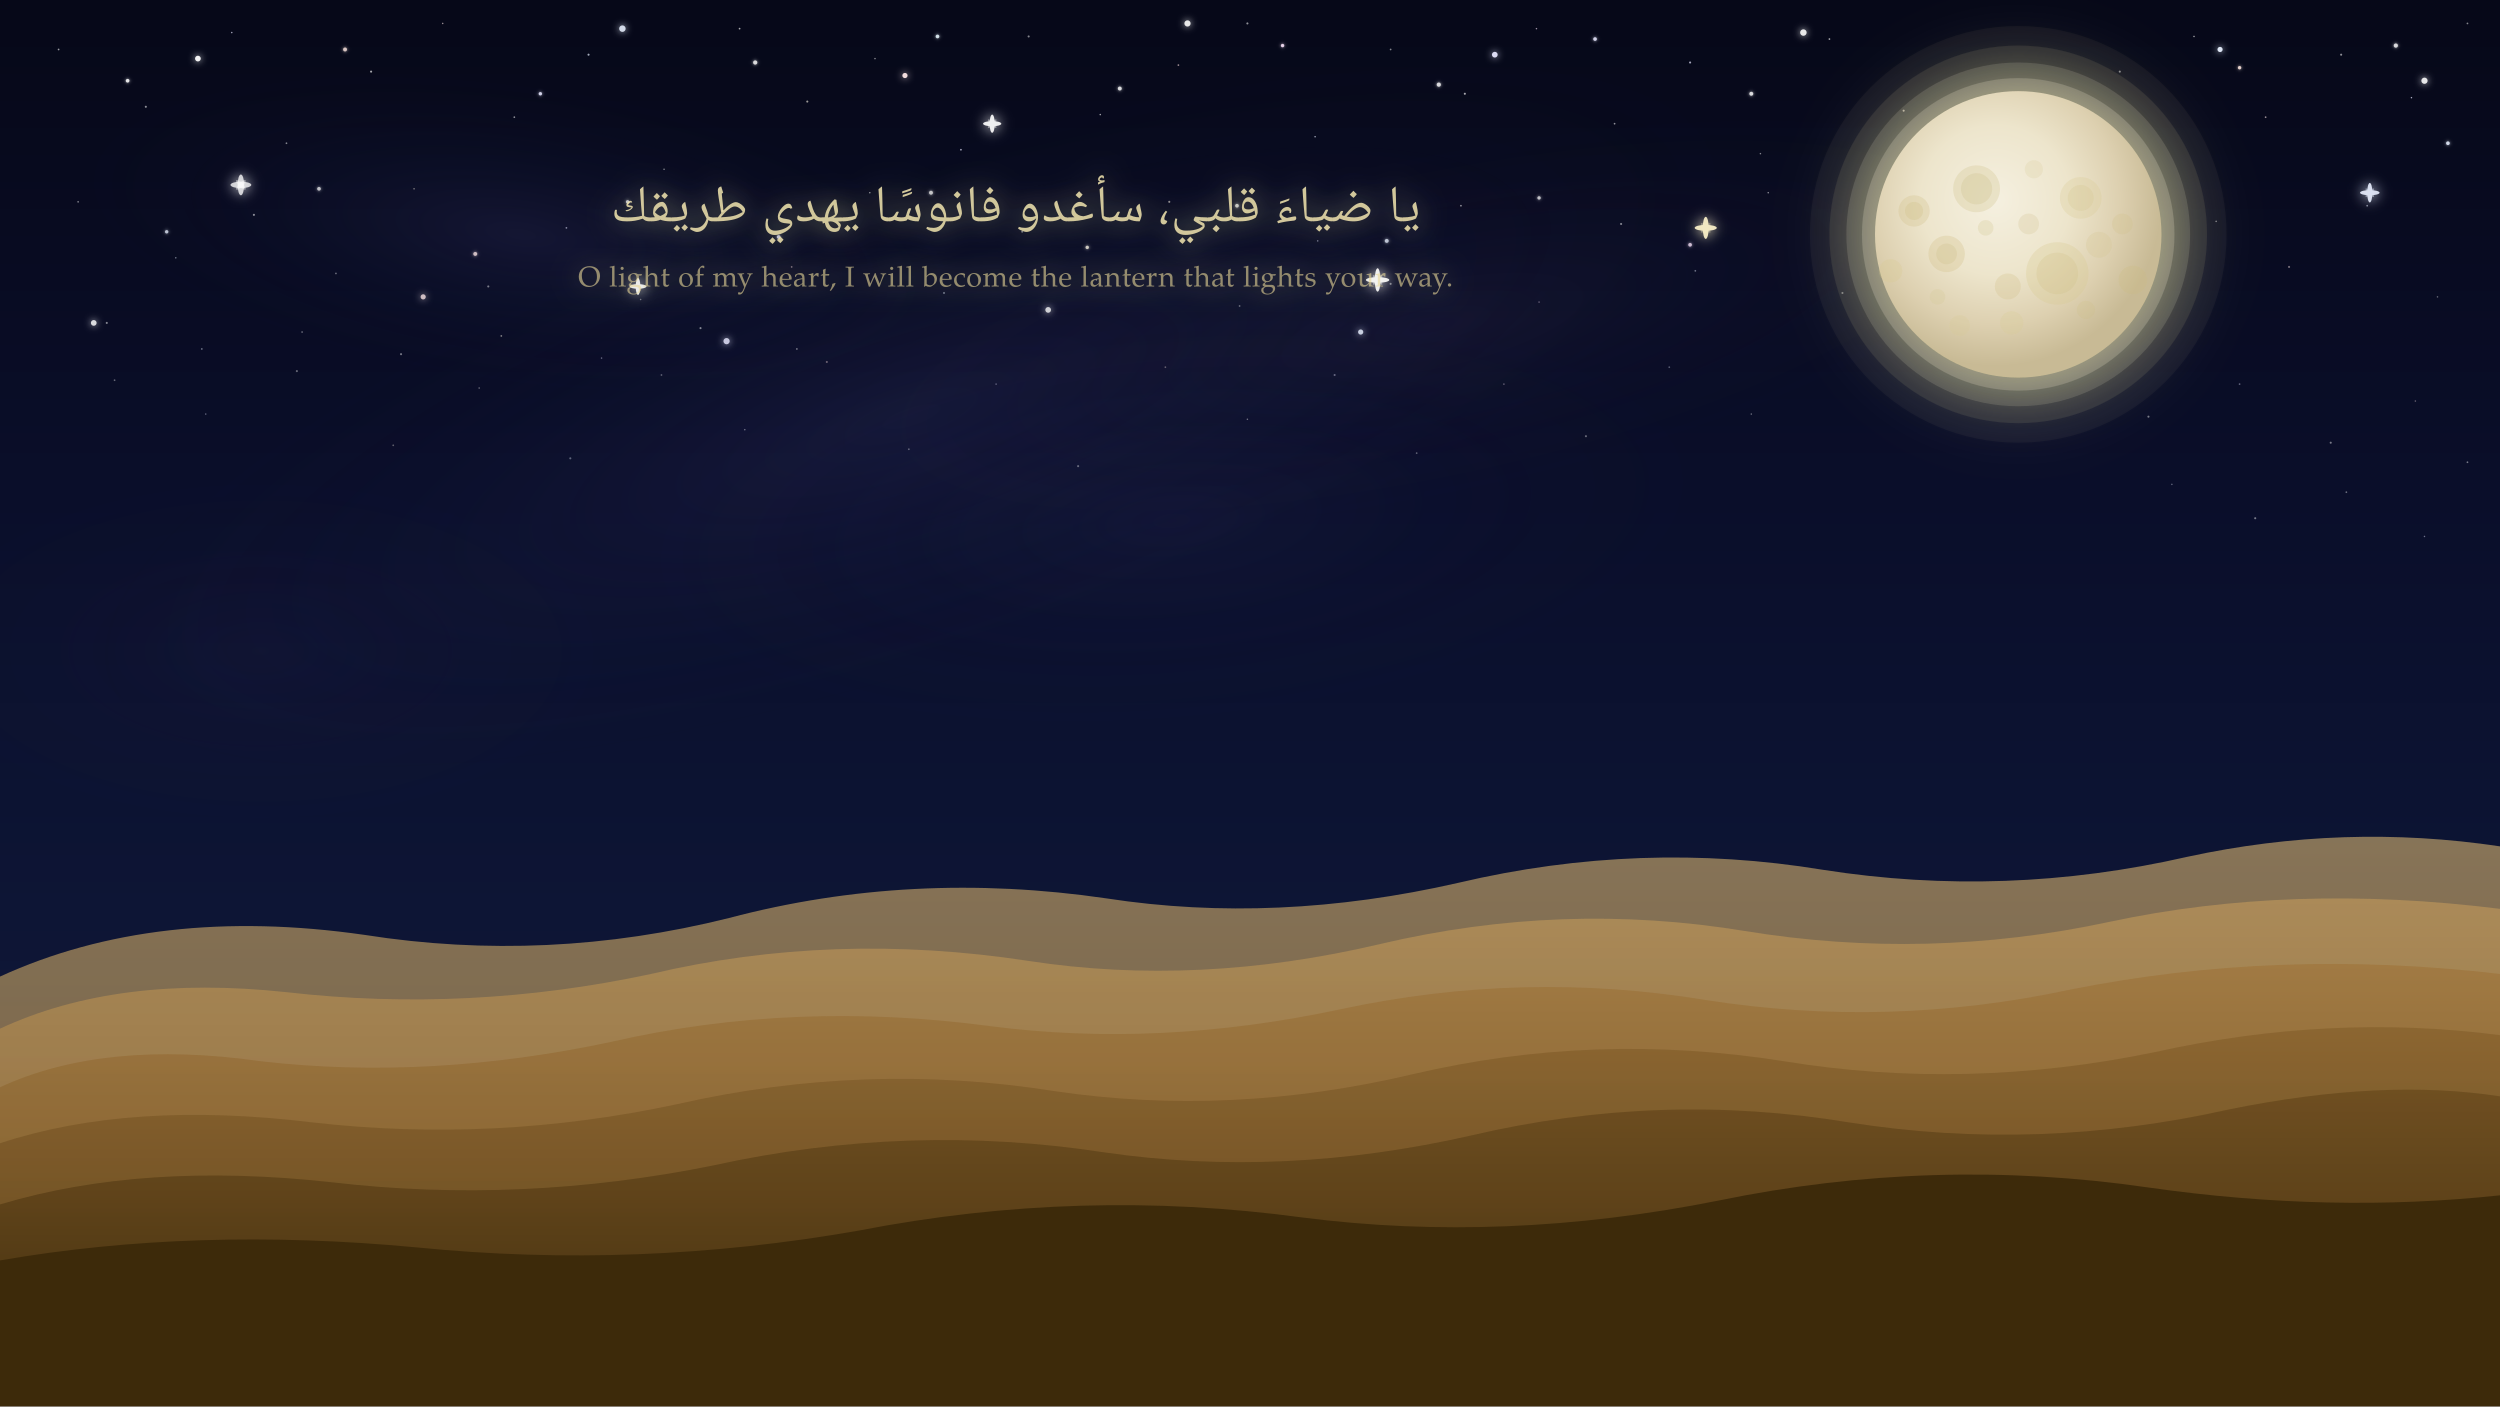
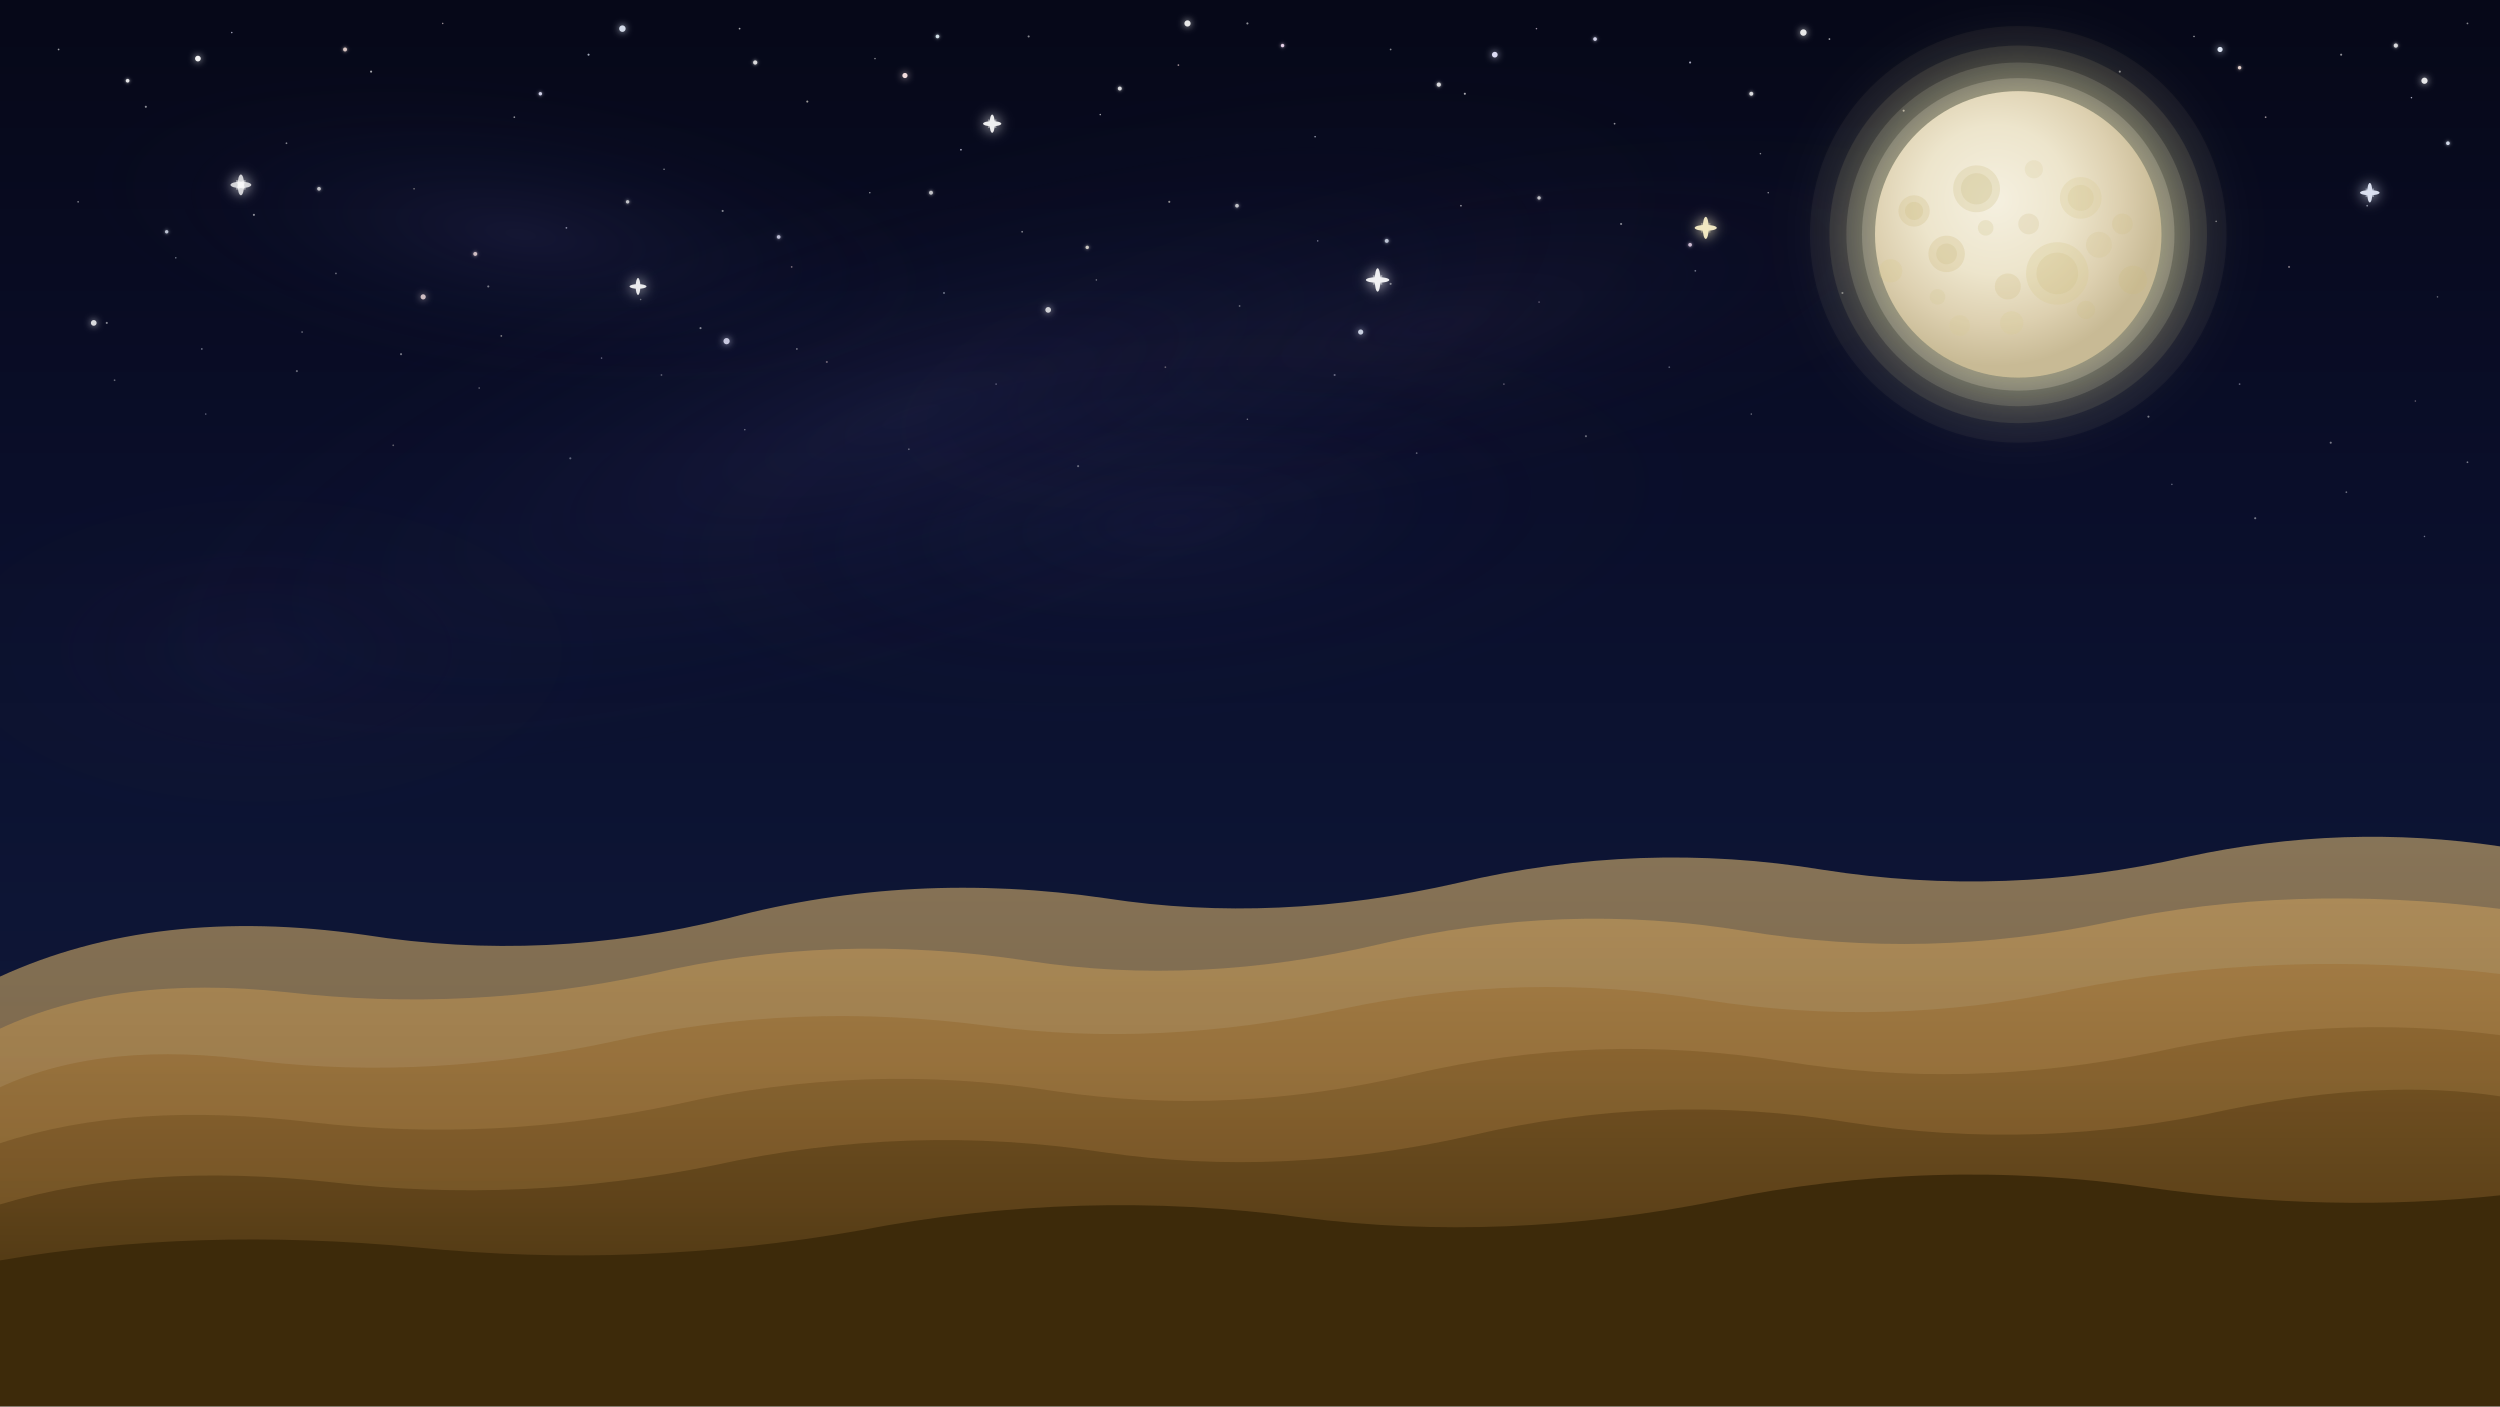
<svg xmlns="http://www.w3.org/2000/svg" viewBox="0 0 1920 1080" preserveAspectRatio="xMidYMid slice" width="1920" height="1080">
  <defs>
    <linearGradient id="skyGrad" x1="0" y1="0" x2="0" y2="1">
      <stop offset="0%" stop-color="#060818" />
      <stop offset="35%" stop-color="#0a0e2a" />
      <stop offset="65%" stop-color="#0d1535" />
      <stop offset="100%" stop-color="#1a1a3a" />
    </linearGradient>
    <filter id="moonGlow" x="-60%" y="-60%" width="220%" height="220%">
      <feGaussianBlur stdDeviation="18" result="blur1" />
      <feColorMatrix in="blur1" type="matrix" values="1 0.9 0.5 0 0                 0.8 0.7 0.3 0 0                 0.2 0.2 0.1 0 0                 0 0 0 0.5 0" result="colored" />
      <feMerge>
        <feMergeNode in="colored" />
        <feMergeNode in="SourceGraphic" />
      </feMerge>
    </filter>
    <filter id="starGlow" x="-200%" y="-200%" width="500%" height="500%">
      <feGaussianBlur stdDeviation="1.5" result="blur" />
      <feMerge>
        <feMergeNode in="blur" />
        <feMergeNode in="SourceGraphic" />
      </feMerge>
    </filter>
    <filter id="starGlowLarge" x="-300%" y="-300%" width="700%" height="700%">
      <feGaussianBlur stdDeviation="2.8" result="blur" />
      <feMerge>
        <feMergeNode in="blur" />
        <feMergeNode in="SourceGraphic" />
      </feMerge>
    </filter>
    <filter id="bigStarGlow" x="-150%" y="-150%" width="400%" height="400%">
      <feGaussianBlur stdDeviation="5" result="blur" />
      <feMerge>
        <feMergeNode in="blur" />
-         <feMergeNode in="SourceGraphic" />
-       </feMerge>
-     </filter>
-     <filter id="textGlow" x="-20%" y="-60%" width="140%" height="220%">
-       <feGaussianBlur stdDeviation="10" result="blur" />
-       <feColorMatrix in="blur" type="matrix" values="1 0.9 0.4 0 0                 0.9 0.8 0.3 0 0                 0.3 0.2 0.0 0 0                 0   0   0   0.6 0" result="glow" />
-       <feMerge>
-         <feMergeNode in="glow" />
        <feMergeNode in="SourceGraphic" />
      </feMerge>
    </filter>
    <radialGradient id="milkyWay1" cx="50%" cy="50%" r="50%">
      <stop offset="0%" stop-color="#4a4a8a" stop-opacity="0.18" />
      <stop offset="100%" stop-color="#0a0e2a" stop-opacity="0" />
    </radialGradient>
    <radialGradient id="milkyWay2" cx="50%" cy="50%" r="50%">
      <stop offset="0%" stop-color="#5a4a7a" stop-opacity="0.12" />
      <stop offset="100%" stop-color="#0a0e2a" stop-opacity="0" />
    </radialGradient>
    <radialGradient id="moonSurface" cx="42%" cy="38%" r="58%">
      <stop offset="0%" stop-color="#f5f0e0" />
      <stop offset="45%" stop-color="#ede5cc" />
      <stop offset="75%" stop-color="#ddd0b0" />
      <stop offset="100%" stop-color="#c8ba95" />
    </radialGradient>
    <linearGradient id="dune1Grad" x1="0" y1="0" x2="0" y2="1">
      <stop offset="0%" stop-color="#c8a86b" />
      <stop offset="100%" stop-color="#a07840" />
    </linearGradient>
    <linearGradient id="dune2Grad" x1="0" y1="0" x2="0" y2="1">
      <stop offset="0%" stop-color="#b8935a" />
      <stop offset="100%" stop-color="#8a6530" />
    </linearGradient>
    <linearGradient id="dune3Grad" x1="0" y1="0" x2="0" y2="1">
      <stop offset="0%" stop-color="#a07840" />
      <stop offset="100%" stop-color="#6e4e20" />
    </linearGradient>
    <linearGradient id="dune4Grad" x1="0" y1="0" x2="0" y2="1">
      <stop offset="0%" stop-color="#8a6530" />
      <stop offset="100%" stop-color="#5a3e18" />
    </linearGradient>
    <linearGradient id="dune5Grad" x1="0" y1="0" x2="0" y2="1">
      <stop offset="0%" stop-color="#6e4e20" />
      <stop offset="100%" stop-color="#3d2a0a" />
    </linearGradient>
  </defs>
  <rect width="1920" height="1080" fill="url(#skyGrad)" />
  <ellipse cx="700" cy="320" rx="680" ry="200" fill="url(#milkyWay1)" transform="rotate(-18 700 320)" />
  <ellipse cx="1100" cy="250" rx="500" ry="140" fill="url(#milkyWay2)" transform="rotate(-12 1100 250)" />
  <ellipse cx="400" cy="180" rx="350" ry="120" fill="url(#milkyWay1)" transform="rotate(8 400 180)" />
  <ellipse cx="200" cy="500" rx="280" ry="140" fill="url(#milkyWay2)" opacity="0.5" />
  <ellipse cx="900" cy="400" rx="420" ry="160" fill="url(#milkyWay1)" transform="rotate(-5 900 400)" opacity="0.6" />
  <circle cx="45" cy="38" r="0.7" fill="#ffffff" opacity="0.6" />
  <circle cx="112" cy="82" r="0.8" fill="#ffffff" opacity="0.55" />
  <circle cx="178" cy="25" r="0.6" fill="#e8e8ff" opacity="0.7" />
  <circle cx="220" cy="110" r="0.7" fill="#ffffff" opacity="0.5" />
  <circle cx="285" cy="55" r="0.8" fill="#ffffff" opacity="0.65" />
  <circle cx="340" cy="18" r="0.6" fill="#ffe8e8" opacity="0.6" />
  <circle cx="395" cy="90" r="0.7" fill="#ffffff" opacity="0.55" />
  <circle cx="452" cy="42" r="0.8" fill="#e8f0ff" opacity="0.7" />
  <circle cx="510" cy="130" r="0.6" fill="#ffffff" opacity="0.5" />
  <circle cx="568" cy="22" r="0.7" fill="#ffffff" opacity="0.65" />
  <circle cx="620" cy="78" r="0.8" fill="#fff8e8" opacity="0.6" />
  <circle cx="672" cy="45" r="0.6" fill="#ffffff" opacity="0.55" />
  <circle cx="738" cy="115" r="0.7" fill="#e8e8ff" opacity="0.7" />
  <circle cx="790" cy="28" r="0.8" fill="#ffffff" opacity="0.5" />
  <circle cx="845" cy="88" r="0.6" fill="#ffffff" opacity="0.65" />
  <circle cx="905" cy="50" r="0.7" fill="#ffe0e0" opacity="0.6" />
  <circle cx="958" cy="18" r="0.8" fill="#ffffff" opacity="0.55" />
  <circle cx="1010" cy="105" r="0.6" fill="#e8f0ff" opacity="0.7" />
  <circle cx="1068" cy="38" r="0.7" fill="#ffffff" opacity="0.5" />
  <circle cx="1125" cy="72" r="0.8" fill="#ffffff" opacity="0.65" />
  <circle cx="1180" cy="22" r="0.6" fill="#ffe8ff" opacity="0.6" />
  <circle cx="1240" cy="95" r="0.7" fill="#ffffff" opacity="0.55" />
  <circle cx="1298" cy="48" r="0.8" fill="#e8e8ff" opacity="0.7" />
  <circle cx="1352" cy="118" r="0.6" fill="#ffffff" opacity="0.5" />
  <circle cx="1405" cy="30" r="0.7" fill="#ffffff" opacity="0.65" />
  <circle cx="1462" cy="85" r="0.8" fill="#fff0e8" opacity="0.6" />
  <circle cx="1572" cy="110" r="0.7" fill="#e8f0ff" opacity="0.7" />
  <circle cx="1628" cy="55" r="0.8" fill="#ffffff" opacity="0.5" />
  <circle cx="1685" cy="28" r="0.6" fill="#ffffff" opacity="0.65" />
  <circle cx="1740" cy="90" r="0.7" fill="#ffe8e8" opacity="0.6" />
  <circle cx="1798" cy="42" r="0.8" fill="#ffffff" opacity="0.55" />
  <circle cx="1852" cy="75" r="0.6" fill="#e8e8ff" opacity="0.7" />
  <circle cx="1895" cy="18" r="0.7" fill="#ffffff" opacity="0.5" />
  <circle cx="60" cy="155" r="0.7" fill="#ffffff" opacity="0.45" />
  <circle cx="135" cy="198" r="0.6" fill="#e8f0ff" opacity="0.5" />
  <circle cx="195" cy="165" r="0.8" fill="#ffffff" opacity="0.55" />
  <circle cx="258" cy="210" r="0.7" fill="#ffffff" opacity="0.4" />
  <circle cx="318" cy="145" r="0.6" fill="#fff8e8" opacity="0.5" />
  <circle cx="375" cy="220" r="0.8" fill="#ffffff" opacity="0.45" />
  <circle cx="435" cy="175" r="0.7" fill="#e8e8ff" opacity="0.55" />
  <circle cx="492" cy="230" r="0.6" fill="#ffffff" opacity="0.4" />
  <circle cx="555" cy="162" r="0.8" fill="#ffffff" opacity="0.5" />
  <circle cx="608" cy="205" r="0.7" fill="#ffe0e0" opacity="0.45" />
  <circle cx="668" cy="148" r="0.6" fill="#ffffff" opacity="0.55" />
  <circle cx="725" cy="225" r="0.8" fill="#e8f0ff" opacity="0.4" />
  <circle cx="785" cy="178" r="0.7" fill="#ffffff" opacity="0.5" />
  <circle cx="842" cy="215" r="0.6" fill="#ffffff" opacity="0.45" />
  <circle cx="898" cy="155" r="0.8" fill="#fff8e8" opacity="0.55" />
  <circle cx="952" cy="235" r="0.7" fill="#ffffff" opacity="0.4" />
  <circle cx="1012" cy="185" r="0.6" fill="#e8e8ff" opacity="0.5" />
  <circle cx="1068" cy="218" r="0.8" fill="#ffffff" opacity="0.45" />
  <circle cx="1122" cy="158" r="0.7" fill="#ffffff" opacity="0.55" />
  <circle cx="1182" cy="232" r="0.6" fill="#ffe8ff" opacity="0.4" />
  <circle cx="1245" cy="172" r="0.8" fill="#ffffff" opacity="0.5" />
  <circle cx="1302" cy="208" r="0.7" fill="#e8f0ff" opacity="0.45" />
  <circle cx="1358" cy="148" r="0.6" fill="#ffffff" opacity="0.55" />
  <circle cx="1415" cy="225" r="0.8" fill="#ffffff" opacity="0.4" />
  <circle cx="1472" cy="165" r="0.7" fill="#fff0e8" opacity="0.5" />
  <circle cx="1532" cy="210" r="0.6" fill="#ffffff" opacity="0.45" />
  <circle cx="1588" cy="152" r="0.8" fill="#e8e8ff" opacity="0.55" />
  <circle cx="1645" cy="228" r="0.7" fill="#ffffff" opacity="0.4" />
  <circle cx="1702" cy="170" r="0.6" fill="#ffffff" opacity="0.5" />
  <circle cx="1758" cy="205" r="0.8" fill="#ffe8e8" opacity="0.45" />
  <circle cx="1818" cy="158" r="0.7" fill="#e8f0ff" opacity="0.55" />
  <circle cx="1872" cy="228" r="0.6" fill="#ffffff" opacity="0.4" />
  <circle cx="88" cy="292" r="0.7" fill="#ffffff" opacity="0.38" />
  <circle cx="158" cy="318" r="0.6" fill="#e8e8ff" opacity="0.42" />
  <circle cx="228" cy="285" r="0.8" fill="#ffffff" opacity="0.38" />
  <circle cx="302" cy="342" r="0.7" fill="#fff8e8" opacity="0.35" />
  <circle cx="368" cy="298" r="0.6" fill="#ffffff" opacity="0.42" />
  <circle cx="438" cy="352" r="0.8" fill="#e8f0ff" opacity="0.38" />
  <circle cx="508" cy="288" r="0.7" fill="#ffffff" opacity="0.35" />
  <circle cx="572" cy="330" r="0.6" fill="#ffffff" opacity="0.42" />
  <circle cx="635" cy="278" r="0.8" fill="#ffe0e0" opacity="0.38" />
  <circle cx="698" cy="345" r="0.7" fill="#ffffff" opacity="0.35" />
  <circle cx="765" cy="295" r="0.6" fill="#e8e8ff" opacity="0.42" />
  <circle cx="828" cy="358" r="0.8" fill="#ffffff" opacity="0.38" />
  <circle cx="895" cy="282" r="0.7" fill="#fff0e8" opacity="0.35" />
  <circle cx="958" cy="322" r="0.6" fill="#ffffff" opacity="0.42" />
  <circle cx="1025" cy="288" r="0.8" fill="#e8e8ff" opacity="0.38" />
  <circle cx="1088" cy="348" r="0.7" fill="#ffffff" opacity="0.35" />
  <circle cx="1155" cy="295" r="0.6" fill="#ffe8ff" opacity="0.42" />
  <circle cx="1218" cy="335" r="0.8" fill="#ffffff" opacity="0.38" />
  <circle cx="1282" cy="282" r="0.7" fill="#e8f0ff" opacity="0.35" />
  <circle cx="1345" cy="318" r="0.6" fill="#ffffff" opacity="0.42" />
  <circle cx="82" cy="248" r="0.8" fill="#ffffff" opacity="0.5" />
  <circle cx="155" cy="268" r="0.7" fill="#e8f0ff" opacity="0.45" />
  <circle cx="232" cy="255" r="0.6" fill="#ffffff" opacity="0.5" />
  <circle cx="308" cy="272" r="0.8" fill="#ffffff" opacity="0.45" />
  <circle cx="385" cy="258" r="0.7" fill="#fff8e8" opacity="0.5" />
  <circle cx="462" cy="275" r="0.6" fill="#e8e8ff" opacity="0.45" />
  <circle cx="538" cy="252" r="0.8" fill="#ffffff" opacity="0.5" />
  <circle cx="612" cy="268" r="0.7" fill="#ffffff" opacity="0.45" />
  <circle cx="1650" cy="320" r="0.8" fill="#ffffff" opacity="0.45" />
  <circle cx="1720" cy="295" r="0.7" fill="#e8e8ff" opacity="0.4" />
  <circle cx="1790" cy="340" r="0.8" fill="#ffffff" opacity="0.45" />
  <circle cx="1855" cy="308" r="0.6" fill="#ffe8e8" opacity="0.4" />
  <circle cx="1895" cy="355" r="0.7" fill="#ffffff" opacity="0.45" />
  <circle cx="1668" cy="372" r="0.6" fill="#e8f0ff" opacity="0.4" />
  <circle cx="1732" cy="398" r="0.8" fill="#ffffff" opacity="0.45" />
  <circle cx="1802" cy="378" r="0.7" fill="#ffffff" opacity="0.4" />
  <circle cx="1862" cy="412" r="0.6" fill="#e8e8ff" opacity="0.45" />
  <circle cx="98" cy="62" r="1.4" fill="#ffffff" opacity="0.9" filter="url(#starGlow)" />
  <circle cx="265" cy="38" r="1.5" fill="#ffe8e0" opacity="0.85" filter="url(#starGlow)" />
  <circle cx="415" cy="72" r="1.3" fill="#e8e8ff" opacity="0.9" filter="url(#starGlow)" />
  <circle cx="580" cy="48" r="1.6" fill="#ffffff" opacity="0.85" filter="url(#starGlow)" />
  <circle cx="720" cy="28" r="1.4" fill="#e8f8ff" opacity="0.9" filter="url(#starGlow)" />
  <circle cx="860" cy="68" r="1.5" fill="#ffffff" opacity="0.85" filter="url(#starGlow)" />
  <circle cx="985" cy="35" r="1.3" fill="#ffe8ff" opacity="0.9" filter="url(#starGlow)" />
  <circle cx="1105" cy="65" r="1.6" fill="#ffffff" opacity="0.85" filter="url(#starGlow)" />
  <circle cx="1225" cy="30" r="1.4" fill="#e8e8ff" opacity="0.9" filter="url(#starGlow)" />
  <circle cx="1345" cy="72" r="1.5" fill="#ffffff" opacity="0.85" filter="url(#starGlow)" />
  <circle cx="1720" cy="52" r="1.3" fill="#ffe8e0" opacity="0.9" filter="url(#starGlow)" />
  <circle cx="1840" cy="35" r="1.6" fill="#ffffff" opacity="0.85" filter="url(#starGlow)" />
  <circle cx="1880" cy="110" r="1.4" fill="#e8f0ff" opacity="0.9" filter="url(#starGlow)" />
  <circle cx="128" cy="178" r="1.3" fill="#e8f0ff" opacity="0.8" filter="url(#starGlow)" />
  <circle cx="245" cy="145" r="1.4" fill="#ffffff" opacity="0.75" filter="url(#starGlow)" />
  <circle cx="365" cy="195" r="1.5" fill="#ffe8e8" opacity="0.8" filter="url(#starGlow)" />
  <circle cx="482" cy="155" r="1.3" fill="#ffffff" opacity="0.75" filter="url(#starGlow)" />
  <circle cx="598" cy="182" r="1.4" fill="#e8e8ff" opacity="0.8" filter="url(#starGlow)" />
  <circle cx="715" cy="148" r="1.5" fill="#ffffff" opacity="0.75" filter="url(#starGlow)" />
  <circle cx="835" cy="190" r="1.3" fill="#fff8e8" opacity="0.8" filter="url(#starGlow)" />
  <circle cx="950" cy="158" r="1.4" fill="#ffffff" opacity="0.75" filter="url(#starGlow)" />
  <circle cx="1065" cy="185" r="1.5" fill="#e8f0ff" opacity="0.8" filter="url(#starGlow)" />
  <circle cx="1182" cy="152" r="1.3" fill="#ffffff" opacity="0.75" filter="url(#starGlow)" />
  <circle cx="1298" cy="188" r="1.4" fill="#ffe8ff" opacity="0.8" filter="url(#starGlow)" />
  <circle cx="152" cy="45" r="2.2" fill="#ffffff" opacity="0.95" filter="url(#starGlowLarge)" />
  <circle cx="478" cy="22" r="2.5" fill="#e8f0ff" opacity="0.9" filter="url(#starGlowLarge)" />
  <circle cx="695" cy="58" r="2.0" fill="#ffe8e8" opacity="0.95" filter="url(#starGlowLarge)" />
  <circle cx="912" cy="18" r="2.4" fill="#ffffff" opacity="0.9" filter="url(#starGlowLarge)" />
  <circle cx="1148" cy="42" r="2.2" fill="#e8e8ff" opacity="0.95" filter="url(#starGlowLarge)" />
  <circle cx="1385" cy="25" r="2.5" fill="#ffffff" opacity="0.9" filter="url(#starGlowLarge)" />
  <circle cx="1705" cy="38" r="2.0" fill="#e8f0ff" opacity="0.95" filter="url(#starGlowLarge)" />
  <circle cx="1862" cy="62" r="2.4" fill="#ffffff" opacity="0.9" filter="url(#starGlowLarge)" />
  <circle cx="72" cy="248" r="2.2" fill="#ffffff" opacity="0.85" filter="url(#starGlowLarge)" />
  <circle cx="325" cy="228" r="2.0" fill="#ffe8e8" opacity="0.8" filter="url(#starGlowLarge)" />
  <circle cx="558" cy="262" r="2.4" fill="#e8e8ff" opacity="0.85" filter="url(#starGlowLarge)" />
  <circle cx="805" cy="238" r="2.2" fill="#ffffff" opacity="0.8" filter="url(#starGlowLarge)" />
  <circle cx="1045" cy="255" r="2.0" fill="#e8f0ff" opacity="0.85" filter="url(#starGlowLarge)" />
  <g filter="url(#bigStarGlow)">
    <g transform="translate(185,142)" fill="white" opacity="0.95">
      <ellipse cx="0" cy="0" rx="2.5" ry="8" opacity="0.8" />
      <ellipse cx="0" cy="0" rx="8" ry="2.5" opacity="0.8" />
      <ellipse cx="0" cy="0" rx="1.5" ry="5" transform="rotate(45)" opacity="0.5" />
      <ellipse cx="0" cy="0" rx="5" ry="1.5" transform="rotate(45)" opacity="0.5" />
      <circle cx="0" cy="0" r="2.2" />
    </g>
    <g transform="translate(762,95)" fill="white" opacity="0.9">
      <ellipse cx="0" cy="0" rx="2" ry="7" />
      <ellipse cx="0" cy="0" rx="7" ry="2" />
      <ellipse cx="0" cy="0" rx="1.2" ry="4.5" transform="rotate(45)" opacity="0.5" />
      <ellipse cx="0" cy="0" rx="4.5" ry="1.2" transform="rotate(45)" opacity="0.5" />
      <circle cx="0" cy="0" r="1.8" />
    </g>
    <g transform="translate(1058,215)" fill="white" opacity="0.9">
      <ellipse cx="0" cy="0" rx="2.2" ry="9" />
      <ellipse cx="0" cy="0" rx="9" ry="2.2" />
      <ellipse cx="0" cy="0" rx="1.3" ry="5" transform="rotate(45)" opacity="0.5" />
      <ellipse cx="0" cy="0" rx="5" ry="1.3" transform="rotate(45)" opacity="0.5" />
      <circle cx="0" cy="0" r="2.5" />
    </g>
    <g transform="translate(490,220)" fill="white" opacity="0.88">
      <ellipse cx="0" cy="0" rx="1.8" ry="6.5" />
      <ellipse cx="0" cy="0" rx="6.5" ry="1.8" />
      <circle cx="0" cy="0" r="1.8" />
    </g>
    <g transform="translate(1310,175)" fill="#fff5cc" opacity="0.9">
      <ellipse cx="0" cy="0" rx="2.3" ry="8.5" />
      <ellipse cx="0" cy="0" rx="8.5" ry="2.3" />
      <ellipse cx="0" cy="0" rx="1.4" ry="5" transform="rotate(45)" opacity="0.4" />
      <ellipse cx="0" cy="0" rx="5" ry="1.4" transform="rotate(45)" opacity="0.4" />
      <circle cx="0" cy="0" r="2.3" />
    </g>
    <g transform="translate(1820,148)" fill="#e8f0ff" opacity="0.9">
      <ellipse cx="0" cy="0" rx="2" ry="7.5" />
      <ellipse cx="0" cy="0" rx="7.5" ry="2" />
      <ellipse cx="0" cy="0" rx="1.2" ry="4.5" transform="rotate(45)" opacity="0.5" />
      <ellipse cx="0" cy="0" rx="4.5" ry="1.2" transform="rotate(45)" opacity="0.5" />
      <circle cx="0" cy="0" r="2" />
    </g>
  </g>
  <g filter="url(#moonGlow)">
    <circle cx="1550" cy="180" r="160" fill="#f5e8a0" opacity="0.05" />
    <circle cx="1550" cy="180" r="145" fill="#f5e8b0" opacity="0.09" />
    <circle cx="1550" cy="180" r="132" fill="#f5eecc" opacity="0.14" />
    <circle cx="1550" cy="180" r="120" fill="#f8f0d8" opacity="0.2" />
    <circle cx="1550" cy="180" r="110" fill="url(#moonSurface)" />
    <circle cx="1518" cy="145" r="18" fill="#d5c898" opacity="0.35" />
    <circle cx="1518" cy="145" r="12" fill="#c8ba85" opacity="0.25" />
    <circle cx="1580" cy="210" r="24" fill="#d8c990" opacity="0.3" />
    <circle cx="1580" cy="210" r="16" fill="#ccbc80" opacity="0.22" />
    <circle cx="1542" cy="220" r="10" fill="#d0be88" opacity="0.28" />
    <circle cx="1495" cy="195" r="14" fill="#d2c08a" opacity="0.32" />
    <circle cx="1495" cy="195" r="8" fill="#c5b478" opacity="0.2" />
    <circle cx="1598" cy="152" r="16" fill="#d8ca92" opacity="0.28" />
    <circle cx="1598" cy="152" r="10" fill="#ccbe82" opacity="0.2" />
    <circle cx="1558" cy="172" r="8" fill="#cfc090" opacity="0.25" />
    <circle cx="1525" cy="175" r="6" fill="#d5c898" opacity="0.3" />
    <circle cx="1612" cy="188" r="10" fill="#d2c490" opacity="0.25" />
    <circle cx="1470" cy="162" r="12" fill="#d0be88" opacity="0.3" />
    <circle cx="1470" cy="162" r="7" fill="#c8b878" opacity="0.22" />
    <circle cx="1545" cy="248" r="9" fill="#d8ca92" opacity="0.25" />
    <circle cx="1602" cy="238" r="7" fill="#ccbc80" opacity="0.2" />
    <circle cx="1488" cy="228" r="6" fill="#d5c898" opacity="0.28" />
    <circle cx="1630" cy="172" r="8" fill="#d0be88" opacity="0.25" />
    <circle cx="1452" cy="208" r="9" fill="#d8c990" opacity="0.28" />
    <circle cx="1562" cy="130" r="7" fill="#d5c898" opacity="0.22" />
    <circle cx="1638" cy="215" r="11" fill="#ccbc80" opacity="0.25" />
    <circle cx="1505" cy="250" r="8" fill="#d8ca92" opacity="0.22" />
  </g>
-   <text x="780" y="170" text-anchor="middle" font-family="'Scheherazade New', 'Noto Naskh Arabic', 'Vazirmatn', serif" font-size="40" font-weight="400" fill="#f5e8b0" opacity="0.85" direction="rtl" lang="ar" filter="url(#textGlow)" letter-spacing="1">يا ضياءَ قلبي، سأغدو فانوسًا يهدي طريقك</text>
-   <text x="780" y="220" text-anchor="middle" font-family="'Georgia', 'Palatino Linotype', serif" font-size="22" font-weight="400" fill="#e8d898" opacity="0.62" filter="url(#textGlow)" letter-spacing="0.5">O light of my heart, I will become the lantern that lights your way.</text>
  <path d="M0,750 Q120,695 280,718 Q420,740 560,705 Q700,668 850,690 Q980,710 1120,678 Q1260,645 1400,668 Q1540,690 1680,658 Q1800,632 1920,650 L1920,1080 L0,1080 Z" fill="url(#dune1Grad)" opacity="0.65" />
  <path d="M0,790 Q90,748 220,762 Q360,778 500,748 Q640,715 790,738 Q920,758 1060,725 Q1200,692 1340,715 Q1480,738 1620,708 Q1760,678 1920,698 L1920,1080 L0,1080 Z" fill="url(#dune2Grad)" opacity="0.75" />
  <path d="M0,835 Q80,798 200,815 Q330,830 470,800 Q610,768 760,788 Q890,805 1030,775 Q1170,745 1310,768 Q1450,790 1590,760 Q1750,728 1920,748 L1920,1080 L0,1080 Z" fill="url(#dune3Grad)" opacity="0.85" />
  <path d="M0,878 Q100,845 240,862 Q380,878 520,848 Q665,815 810,838 Q945,858 1085,825 Q1225,792 1370,815 Q1510,838 1655,808 Q1790,778 1920,795 L1920,1080 L0,1080 Z" fill="url(#dune4Grad)" opacity="0.9" />
  <path d="M0,925 Q110,892 255,908 Q400,925 548,895 Q698,862 848,885 Q985,905 1130,872 Q1275,838 1420,862 Q1565,885 1712,852 Q1830,828 1920,842 L1920,1080 L0,1080 Z" fill="url(#dune5Grad)" opacity="0.95" />
  <path d="M0,968 Q150,942 320,958 Q490,975 660,945 Q830,912 1000,935 Q1155,955 1320,922 Q1485,888 1650,912 Q1790,932 1920,918 L1920,1080 L0,1080 Z" fill="#3d2a0a" />
</svg>
